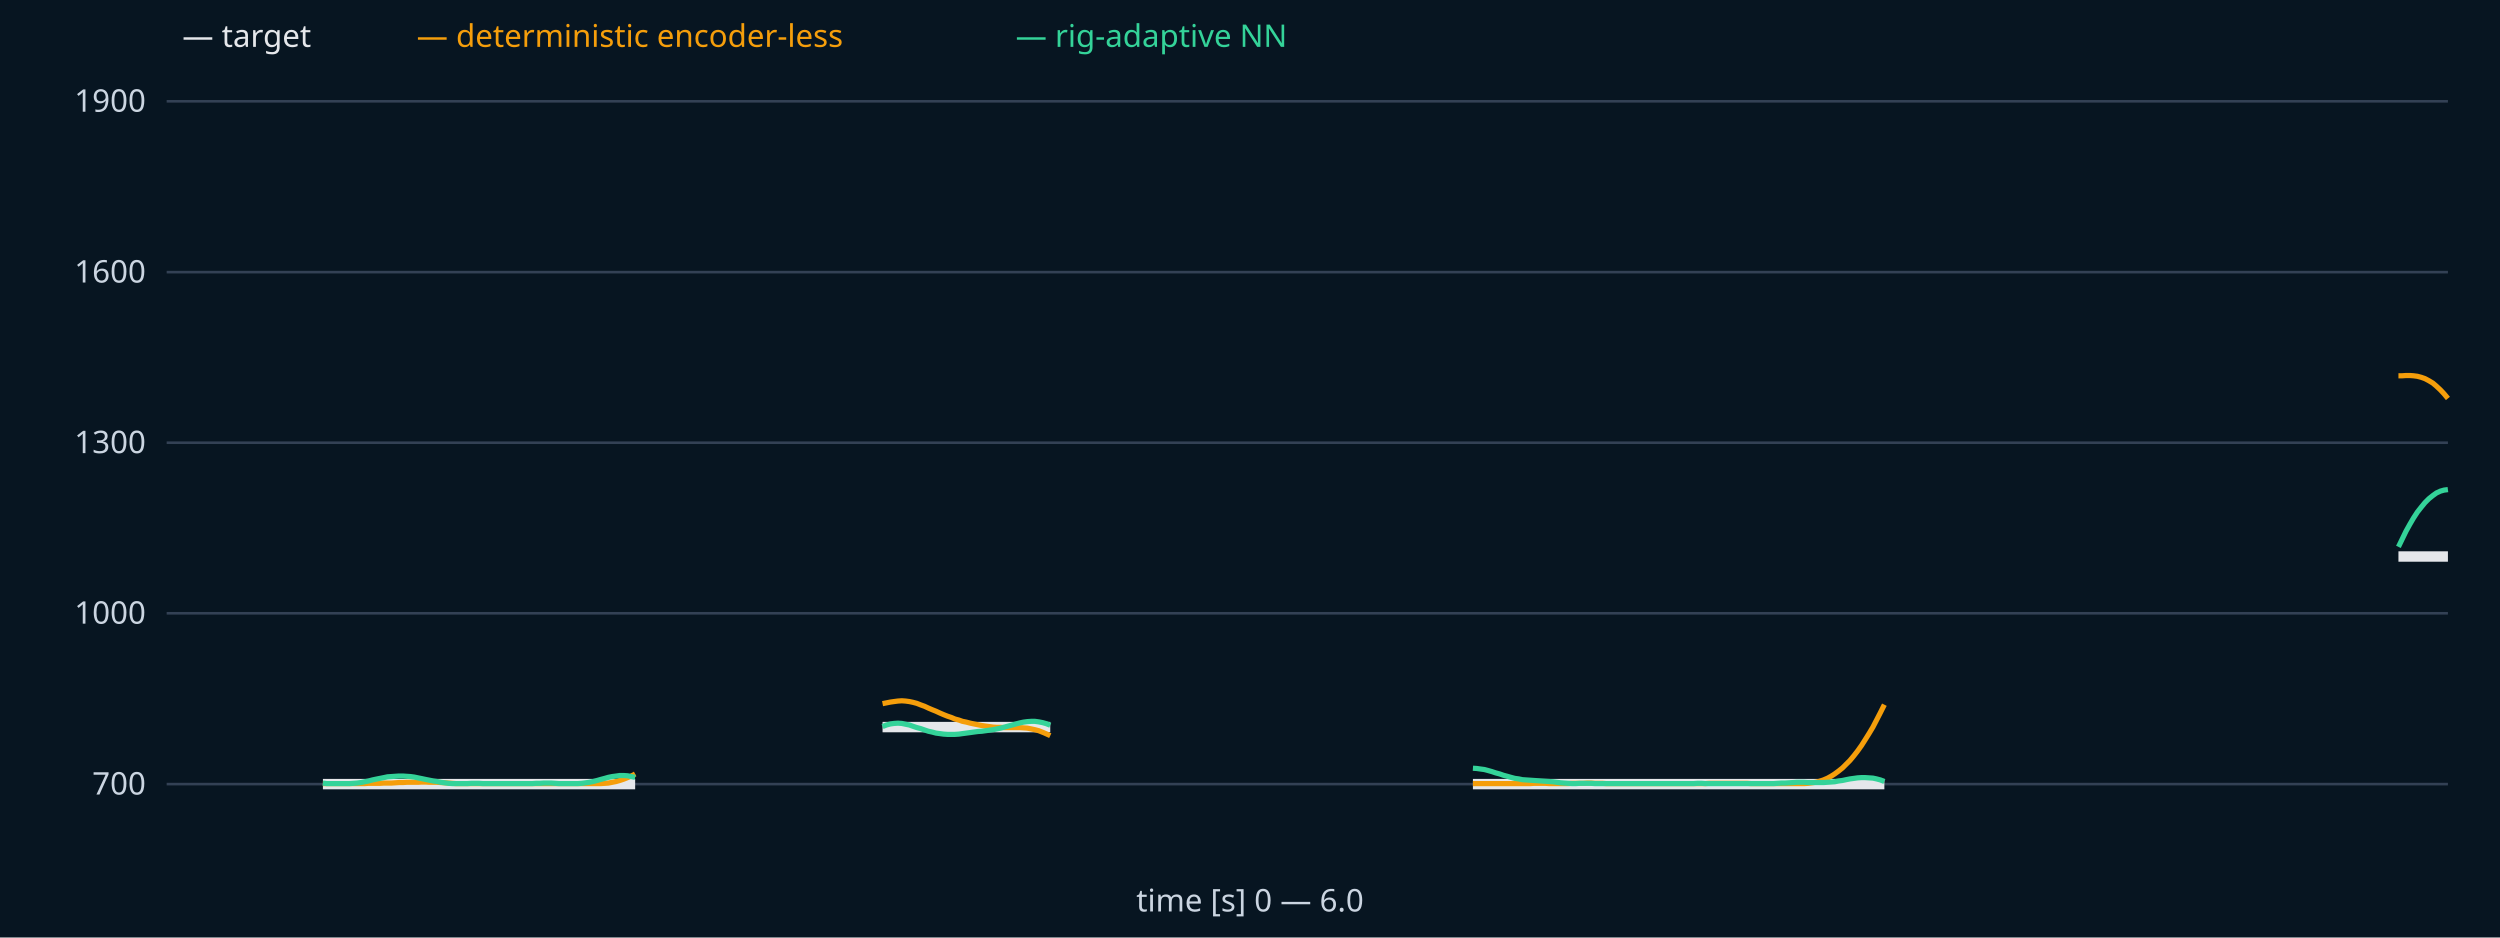
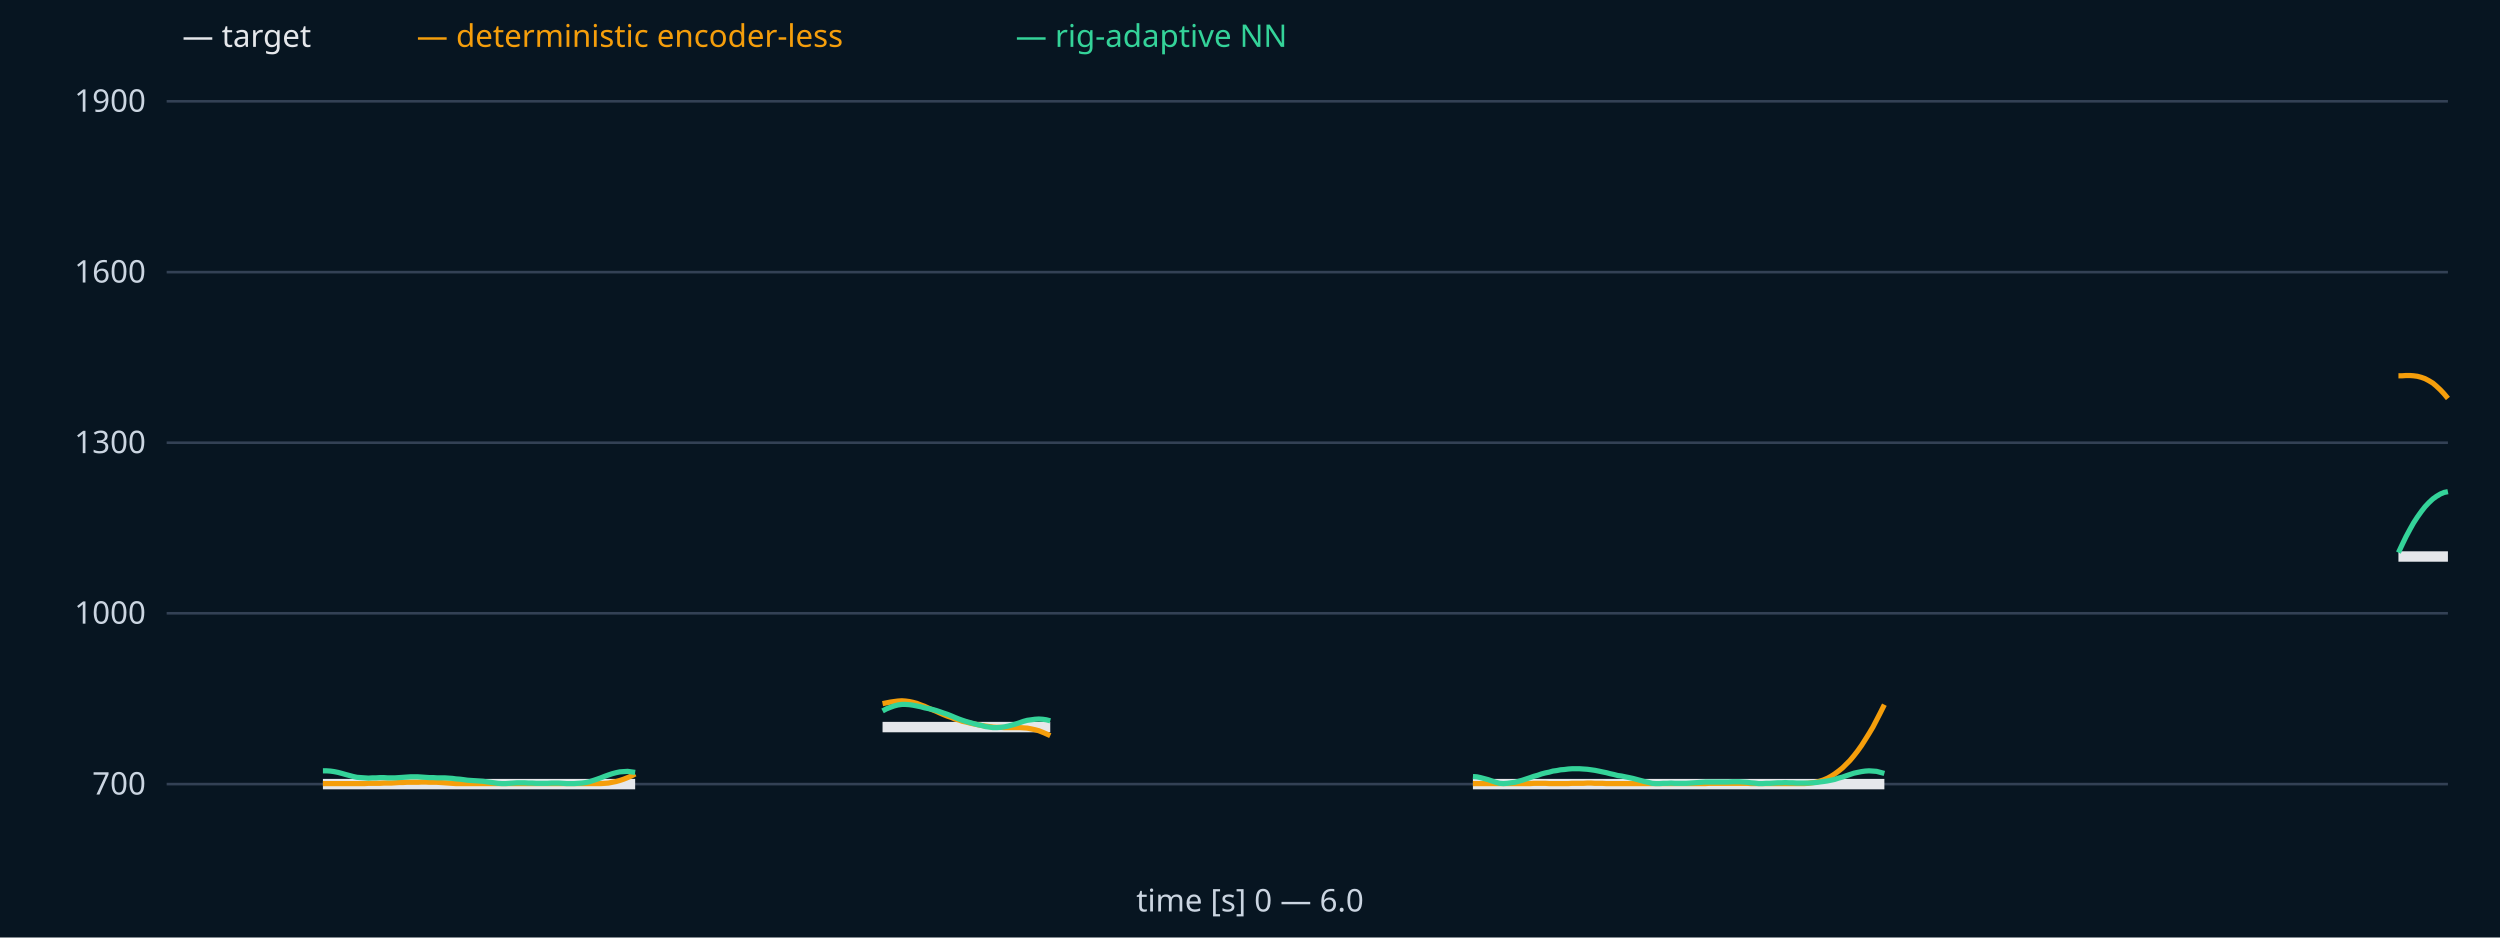
<svg xmlns="http://www.w3.org/2000/svg" width="960" height="360" viewBox="0 0 960 360">
  <rect width="100%" height="100%" fill="#071521" />
  <g font-family="sans-serif" font-size="12" fill="#cbd5e1">
    <line x1="64" y1="301.1" x2="940" y2="301.1" stroke="#334155" />
    <text x="56" y="305.1" text-anchor="end">700</text>
    <line x1="64" y1="235.5" x2="940" y2="235.5" stroke="#334155" />
    <text x="56" y="239.5" text-anchor="end">1000</text>
    <line x1="64" y1="170.0" x2="940" y2="170.0" stroke="#334155" />
    <text x="56" y="174.0" text-anchor="end">1300</text>
    <line x1="64" y1="104.5" x2="940" y2="104.5" stroke="#334155" />
    <text x="56" y="108.5" text-anchor="end">1600</text>
    <line x1="64" y1="38.9" x2="940" y2="38.9" stroke="#334155" />
    <text x="56" y="42.9" text-anchor="end">1900</text>
    <polyline points="124.0,301.1 125.4,301.1 126.9,301.1 128.3,301.1 129.8,301.1 131.3,301.1 132.7,301.1 134.2,301.1 135.7,301.1 137.1,301.1 138.6,301.1 140.0,301.1 141.5,301.1 143.0,301.1 144.4,301.1 145.9,301.1 147.4,301.1 148.8,301.1 150.3,301.1 151.7,301.1 153.2,301.1 154.7,301.1 156.1,301.1 157.6,301.1 159.1,301.1 160.5,301.1 162.0,301.1 163.4,301.1 164.9,301.1 166.4,301.1 167.8,301.1 169.3,301.1 170.8,301.1 172.2,301.1 173.7,301.1 175.1,301.1 176.6,301.1 178.1,301.1 179.5,301.1 181.0,301.1 182.5,301.1 183.9,301.1 185.4,301.1 186.8,301.1 188.3,301.1 189.8,301.1 191.2,301.1 192.7,301.1 194.2,301.1 195.6,301.1 197.1,301.1 198.5,301.1 200.0,301.1 201.5,301.1 202.9,301.1 204.4,301.1 205.9,301.1 207.3,301.1 208.8,301.1 210.2,301.1 211.7,301.1 213.2,301.1 214.6,301.1 216.1,301.1 217.6,301.1 219.0,301.1 220.5,301.1 221.9,301.1 223.4,301.1 224.9,301.1 226.3,301.1 227.8,301.1 229.3,301.1 230.7,301.1 232.2,301.1 233.6,301.1 235.1,301.1 236.6,301.1 238.0,301.1 239.5,301.1 241.0,301.1 242.4,301.1 243.9,301.1" fill="none" stroke="#e5e7eb" stroke-width="4" />
    <polyline points="338.9,279.2 340.4,279.2 341.9,279.2 343.3,279.2 344.8,279.2 346.3,279.2 347.7,279.2 349.2,279.2 350.6,279.2 352.1,279.2 353.6,279.2 355.0,279.2 356.5,279.2 357.9,279.2 359.4,279.2 360.9,279.2 362.3,279.2 363.8,279.2 365.3,279.2 366.7,279.2 368.2,279.2 369.6,279.2 371.1,279.2 372.6,279.2 374.0,279.2 375.5,279.2 377.0,279.2 378.4,279.2 379.9,279.2 381.3,279.2 382.8,279.2 384.3,279.2 385.7,279.2 387.2,279.2 388.7,279.2 390.1,279.2 391.6,279.2 393.0,279.2 394.5,279.2 396.0,279.2 397.4,279.2 398.9,279.2 400.4,279.2 401.8,279.2 403.3,279.2" fill="none" stroke="#e5e7eb" stroke-width="4" />
    <polyline points="565.6,301.1 567.1,301.1 568.5,301.1 570.0,301.1 571.5,301.1 572.9,301.1 574.4,301.1 575.9,301.1 577.3,301.1 578.8,301.1 580.2,301.1 581.7,301.1 583.2,301.1 584.6,301.1 586.1,301.1 587.6,301.1 589.0,301.1 590.5,301.1 591.9,301.1 593.4,301.1 594.9,301.1 596.3,301.1 597.8,301.1 599.3,301.1 600.7,301.1 602.2,301.1 603.6,301.1 605.1,301.1 606.6,301.1 608.0,301.1 609.5,301.1 611.0,301.1 612.4,301.1 613.9,301.1 615.3,301.1 616.8,301.1 618.3,301.1 619.7,301.1 621.2,301.1 622.7,301.1 624.1,301.1 625.6,301.1 627.0,301.1 628.5,301.1 630.0,301.1 631.4,301.1 632.9,301.1 634.4,301.1 635.8,301.1 637.3,301.1 638.7,301.1 640.2,301.1 641.7,301.1 643.1,301.1 644.6,301.1 646.1,301.1 647.5,301.1 649.0,301.1 650.4,301.1 651.9,301.1 653.4,301.1 654.8,301.1 656.3,301.1 657.7,301.1 659.2,301.1 660.7,301.1 662.1,301.1 663.6,301.1 665.1,301.1 666.5,301.1 668.0,301.1 669.4,301.1 670.9,301.1 672.4,301.1 673.8,301.1 675.3,301.1 676.8,301.1 678.2,301.1 679.7,301.1 681.1,301.1 682.6,301.1 684.1,301.1 685.5,301.1 687.0,301.1 688.5,301.1 689.9,301.1 691.4,301.1 692.8,301.1 694.3,301.1 695.8,301.1 697.2,301.1 698.7,301.1 700.2,301.1 701.6,301.1 703.1,301.1 704.5,301.1 706.0,301.1 707.5,301.1 708.9,301.1 710.4,301.1 711.9,301.1 713.3,301.1 714.8,301.1 716.2,301.1 717.7,301.1 719.2,301.1 720.6,301.1 722.1,301.1 723.6,301.1" fill="none" stroke="#e5e7eb" stroke-width="4" />
    <polyline points="921.0,213.7 922.5,213.7 923.9,213.7 925.4,213.7 926.8,213.7 928.3,213.7 929.8,213.7 931.2,213.7 932.7,213.7 934.2,213.7 935.6,213.7 937.1,213.7 938.5,213.7 940.0,213.7" fill="none" stroke="#e5e7eb" stroke-width="4" />
    <polyline points="124.0,300.9 125.4,300.9 126.9,300.9 128.3,300.9 129.8,300.9 131.3,300.9 132.7,300.9 134.2,300.9 135.7,300.9 137.1,300.9 138.6,300.9 140.0,300.9 141.5,300.8 143.0,300.8 144.4,300.8 145.9,300.8 147.4,300.7 148.8,300.7 150.3,300.7 151.7,300.6 153.2,300.5 154.7,300.5 156.1,300.4 157.6,300.4 159.1,300.4 160.5,300.4 162.0,300.3 163.4,300.3 164.9,300.4 166.4,300.4 167.8,300.4 169.3,300.5 170.8,300.6 172.2,300.7 173.7,300.8 175.1,300.9 176.6,300.9 178.1,300.9 179.5,300.9 181.0,300.9 182.5,300.9 183.9,300.9 185.4,300.9 186.8,300.9 188.3,300.9 189.8,300.9 191.2,300.9 192.7,300.9 194.2,300.9 195.6,300.9 197.1,300.9 198.5,300.9 200.0,300.9 201.5,300.9 202.9,300.9 204.4,300.9 205.9,300.9 207.3,300.9 208.8,300.9 210.2,300.9 211.7,300.9 213.2,300.9 214.6,300.9 216.1,300.9 217.6,300.9 219.0,300.9 220.5,300.9 221.9,300.9 223.4,300.9 224.9,300.9 226.3,300.9 227.8,300.9 229.3,300.9 230.7,300.9 232.2,300.8 233.6,300.7 235.1,300.4 236.6,300.1 238.0,299.7 239.5,299.2 241.0,298.6 242.4,298.0 243.9,297.2" fill="none" stroke="#f59e0b" stroke-width="2" />
    <polyline points="338.9,270.2 340.4,269.9 341.9,269.6 343.3,269.4 344.8,269.2 346.3,269.1 347.7,269.2 349.2,269.4 350.6,269.7 352.1,270.1 353.6,270.7 355.0,271.2 356.5,271.9 357.9,272.5 359.4,273.1 360.9,273.8 362.3,274.4 363.8,275.0 365.3,275.5 366.7,276.1 368.2,276.5 369.6,277.0 371.1,277.3 372.6,277.7 374.0,278.0 375.5,278.3 377.0,278.6 378.4,278.8 379.9,279.0 381.3,279.2 382.8,279.3 384.3,279.3 385.7,279.4 387.2,279.4 388.7,279.4 390.1,279.4 391.6,279.4 393.0,279.5 394.5,279.6 396.0,279.9 397.4,280.2 398.9,280.6 400.4,281.2 401.8,281.8 403.3,282.5" fill="none" stroke="#f59e0b" stroke-width="2" />
    <polyline points="565.6,300.9 567.1,300.9 568.5,300.9 570.0,300.9 571.5,300.9 572.9,300.9 574.4,300.9 575.9,300.9 577.3,300.9 578.8,300.9 580.2,300.9 581.7,300.9 583.2,300.9 584.6,300.9 586.1,300.9 587.6,300.9 589.0,300.8 590.5,300.8 591.9,300.8 593.4,300.8 594.9,300.9 596.3,300.9 597.8,300.9 599.3,300.9 600.7,300.9 602.2,300.9 603.6,300.8 605.1,300.8 606.6,300.8 608.0,300.8 609.5,300.7 611.0,300.7 612.4,300.8 613.9,300.8 615.3,300.8 616.8,300.9 618.3,300.9 619.7,300.9 621.2,300.9 622.7,300.9 624.1,300.9 625.6,300.9 627.0,300.9 628.5,300.9 630.0,300.9 631.4,300.9 632.9,300.9 634.4,300.9 635.8,300.9 637.3,300.9 638.7,300.9 640.2,300.9 641.7,300.9 643.1,300.9 644.6,300.9 646.1,300.9 647.5,300.9 649.0,300.9 650.4,300.9 651.9,300.9 653.4,300.9 654.8,300.9 656.3,300.8 657.7,300.8 659.2,300.8 660.7,300.8 662.1,300.8 663.6,300.8 665.1,300.8 666.5,300.8 668.0,300.8 669.4,300.8 670.9,300.8 672.4,300.9 673.8,300.9 675.3,300.9 676.8,300.9 678.2,300.9 679.7,300.9 681.1,300.9 682.6,300.9 684.1,300.9 685.5,300.9 687.0,300.9 688.5,300.9 689.9,300.9 691.4,300.9 692.8,300.9 694.3,300.8 695.8,300.6 697.2,300.4 698.7,300.0 700.2,299.5 701.6,298.9 703.1,298.1 704.5,297.2 706.0,296.1 707.5,294.9 708.9,293.5 710.4,292.0 711.9,290.2 713.3,288.4 714.8,286.3 716.2,284.1 717.7,281.7 719.2,279.2 720.6,276.5 722.1,273.6 723.6,270.6" fill="none" stroke="#f59e0b" stroke-width="2" />
    <polyline points="921.0,144.3 922.5,144.3 923.9,144.2 925.4,144.2 926.8,144.3 928.3,144.5 929.8,144.9 931.2,145.4 932.7,146.2 934.2,147.1 935.6,148.3 937.1,149.7 938.5,151.2 940.0,153.0" fill="none" stroke="#f59e0b" stroke-width="2" />
-     <polyline points="124.0,300.7 125.4,300.9 126.9,300.9 128.3,300.9 129.8,300.9 131.3,300.9 132.7,300.9 134.2,300.9 135.7,300.8 137.1,300.7 138.6,300.5 140.0,300.2 141.5,299.9 143.0,299.5 144.4,299.2 145.9,298.9 147.4,298.6 148.8,298.3 150.3,298.2 151.7,298.1 153.2,298.0 154.7,298.0 156.1,298.1 157.6,298.2 159.1,298.4 160.5,298.7 162.0,299.0 163.4,299.3 164.9,299.6 166.4,299.9 167.8,300.1 169.3,300.4 170.8,300.6 172.2,300.8 173.7,300.9 175.1,300.9 176.6,300.9 178.1,300.9 179.5,300.9 181.0,300.8 182.5,300.8 183.9,300.8 185.4,300.9 186.8,300.9 188.3,300.9 189.8,300.9 191.2,300.9 192.7,300.9 194.2,300.9 195.6,300.9 197.1,300.9 198.5,300.9 200.0,300.9 201.5,300.9 202.9,300.9 204.4,300.9 205.9,300.8 207.3,300.8 208.8,300.7 210.2,300.7 211.7,300.7 213.2,300.8 214.6,300.9 216.1,300.9 217.6,300.9 219.0,300.9 220.5,300.9 221.9,300.9 223.4,300.8 224.9,300.6 226.3,300.4 227.8,300.1 229.3,299.7 230.7,299.3 232.2,298.9 233.6,298.5 235.1,298.2 236.6,298.0 238.0,297.8 239.5,297.8 241.0,297.9 242.4,298.2 243.9,298.5" fill="none" stroke="#34d399" stroke-width="2" />
-     <polyline points="338.9,279.0 340.4,278.4 341.9,278.0 343.3,277.8 344.8,277.7 346.3,277.8 347.7,278.1 349.2,278.4 350.6,278.9 352.1,279.4 353.6,279.8 355.0,280.3 356.5,280.8 357.9,281.1 359.4,281.5 360.9,281.7 362.3,281.9 363.8,282.0 365.3,282.0 366.7,282.0 368.2,281.9 369.6,281.7 371.1,281.5 372.6,281.3 374.0,281.1 375.5,280.9 377.0,280.8 378.4,280.6 379.9,280.4 381.3,280.2 382.8,279.9 384.3,279.6 385.7,279.2 387.2,278.8 388.7,278.4 390.1,278.0 391.6,277.6 393.0,277.3 394.5,277.1 396.0,277.0 397.4,277.0 398.9,277.2 400.4,277.5 401.8,277.9 403.3,278.5" fill="none" stroke="#34d399" stroke-width="2" />
-     <polyline points="565.6,295.0 567.1,295.1 568.5,295.3 570.0,295.5 571.5,295.9 572.9,296.3 574.4,296.8 575.9,297.2 577.3,297.7 578.8,298.1 580.2,298.5 581.7,298.9 583.2,299.1 584.6,299.4 586.1,299.5 587.6,299.6 589.0,299.7 590.5,299.8 591.9,299.9 593.4,300.0 594.9,300.1 596.3,300.2 597.8,300.4 599.3,300.6 600.7,300.7 602.2,300.8 603.6,300.9 605.1,300.9 606.6,300.8 608.0,300.8 609.5,300.8 611.0,300.8 612.4,300.9 613.9,300.9 615.3,300.9 616.8,300.9 618.3,300.9 619.7,300.9 621.2,300.9 622.7,300.9 624.1,300.9 625.6,300.9 627.0,300.9 628.5,300.9 630.0,300.9 631.4,300.9 632.9,300.9 634.4,300.9 635.8,300.9 637.3,300.9 638.7,300.9 640.2,300.9 641.7,300.9 643.1,300.9 644.6,300.9 646.1,300.9 647.5,300.9 649.0,300.9 650.4,300.9 651.9,300.8 653.4,300.8 654.8,300.9 656.3,300.9 657.7,300.9 659.2,300.9 660.7,300.9 662.1,300.9 663.6,300.9 665.1,300.9 666.5,300.9 668.0,300.9 669.4,300.9 670.9,300.9 672.4,300.9 673.8,300.9 675.3,300.9 676.8,300.9 678.2,300.9 679.7,300.9 681.1,300.9 682.6,300.8 684.1,300.7 685.5,300.7 687.0,300.6 688.5,300.5 689.9,300.4 691.4,300.4 692.8,300.4 694.3,300.5 695.8,300.5 697.2,300.5 698.7,300.5 700.2,300.5 701.6,300.4 703.1,300.3 704.5,300.2 706.0,299.9 707.5,299.7 708.9,299.4 710.4,299.1 711.9,298.9 713.3,298.7 714.8,298.6 716.2,298.6 717.7,298.7 719.2,298.8 720.6,299.1 722.1,299.5 723.6,300.1" fill="none" stroke="#34d399" stroke-width="2" />
-     <polyline points="921.0,210.0 922.5,206.9 923.9,204.0 925.4,201.3 926.8,198.9 928.3,196.6 929.8,194.7 931.2,193.0 932.7,191.5 934.2,190.3 935.6,189.3 937.1,188.6 938.5,188.2 940.0,188.0" fill="none" stroke="#34d399" stroke-width="2" />
+     <polyline points="124.0,296.0 125.4,296.0 126.9,296.1 128.3,296.3 129.8,296.6 131.3,297.0 132.7,297.4 134.2,297.8 135.7,298.2 137.1,298.5 138.6,298.6 140.0,298.7 141.5,298.8 143.0,298.7 144.4,298.7 145.9,298.6 147.4,298.6 148.8,298.7 150.3,298.7 151.7,298.7 153.2,298.6 154.7,298.5 156.1,298.4 157.6,298.3 159.1,298.3 160.5,298.3 162.0,298.4 163.4,298.5 164.9,298.6 166.4,298.6 167.8,298.7 169.3,298.7 170.8,298.7 172.2,298.8 173.7,298.9 175.1,299.1 176.6,299.2 178.1,299.4 179.5,299.6 181.0,299.7 182.5,299.8 183.9,299.9 185.4,300.0 186.8,300.2 188.3,300.4 189.8,300.6 191.2,300.8 192.7,300.9 194.2,300.9 195.6,300.8 197.1,300.7 198.5,300.6 200.0,300.6 201.5,300.6 202.9,300.7 204.4,300.7 205.9,300.8 207.3,300.8 208.8,300.8 210.2,300.8 211.7,300.7 213.2,300.7 214.6,300.7 216.1,300.8 217.6,300.9 219.0,300.9 220.5,300.9 221.9,300.8 223.4,300.7 224.9,300.5 226.3,300.2 227.8,299.7 229.3,299.2 230.7,298.7 232.2,298.1 233.6,297.6 235.1,297.1 236.6,296.7 238.0,296.4 239.5,296.3 241.0,296.2 242.4,296.4 243.9,296.6" fill="none" stroke="#34d399" stroke-width="2" />
+     <polyline points="338.9,273.0 340.4,272.2 341.9,271.6 343.3,271.1 344.8,270.7 346.3,270.5 347.7,270.5 349.2,270.6 350.6,270.8 352.1,271.1 353.6,271.4 355.0,271.8 356.5,272.1 357.9,272.4 359.4,272.8 360.9,273.3 362.3,273.8 363.8,274.3 365.3,274.9 366.7,275.5 368.2,276.1 369.6,276.6 371.1,277.1 372.6,277.5 374.0,277.9 375.5,278.3 377.0,278.6 378.4,279.0 379.9,279.2 381.3,279.4 382.8,279.4 384.3,279.3 385.7,279.1 387.2,278.8 388.7,278.4 390.1,278.0 391.6,277.5 393.0,277.0 394.5,276.6 396.0,276.4 397.4,276.2 398.9,276.1 400.4,276.2 401.8,276.4 403.3,276.8" fill="none" stroke="#34d399" stroke-width="2" />
+     <polyline points="565.6,298.2 567.1,298.3 568.5,298.6 570.0,299.0 571.5,299.4 572.9,299.9 574.4,300.4 575.9,300.8 577.3,300.9 578.8,300.8 580.2,300.6 581.7,300.4 583.2,300.0 584.6,299.6 586.1,299.1 587.6,298.6 589.0,298.1 590.5,297.7 591.9,297.2 593.4,296.8 594.9,296.5 596.3,296.1 597.8,295.9 599.3,295.6 600.7,295.5 602.2,295.3 603.6,295.2 605.1,295.2 606.6,295.2 608.0,295.3 609.5,295.4 611.0,295.6 612.4,295.8 613.9,296.1 615.3,296.4 616.8,296.7 618.3,297.1 619.7,297.4 621.2,297.8 622.7,298.0 624.1,298.3 625.6,298.6 627.0,298.9 628.5,299.3 630.0,299.7 631.4,300.1 632.9,300.4 634.4,300.8 635.8,300.9 637.3,300.9 638.7,300.8 640.2,300.8 641.7,300.7 643.1,300.8 644.6,300.8 646.1,300.8 647.5,300.8 649.0,300.7 650.4,300.6 651.9,300.5 653.4,300.4 654.8,300.3 656.3,300.3 657.7,300.3 659.2,300.3 660.7,300.3 662.1,300.3 663.6,300.3 665.1,300.2 666.5,300.2 668.0,300.2 669.4,300.3 670.9,300.4 672.4,300.6 673.8,300.7 675.3,300.9 676.8,300.9 678.2,300.8 679.7,300.8 681.1,300.7 682.6,300.6 684.1,300.6 685.5,300.5 687.0,300.6 688.5,300.6 689.9,300.7 691.4,300.7 692.8,300.7 694.3,300.7 695.8,300.6 697.2,300.5 698.7,300.3 700.2,300.1 701.6,299.9 703.1,299.6 704.5,299.3 706.0,298.8 707.5,298.4 708.9,297.9 710.4,297.4 711.9,296.9 713.3,296.6 714.8,296.3 716.2,296.1 717.7,296.0 719.2,296.1 720.6,296.2 722.1,296.6 723.6,297.0" fill="none" stroke="#34d399" stroke-width="2" />
+     <polyline points="921.0,212.2 922.5,209.0 923.9,206.1 925.4,203.3 926.8,200.8 928.3,198.5 929.8,196.4 931.2,194.6 932.7,193.0 934.2,191.6 935.6,190.6 937.1,189.7 938.5,189.1 940.0,188.8" fill="none" stroke="#34d399" stroke-width="2" />
    <text x="70" y="18" fill="#e5e7eb">— target</text>
    <text x="160" y="18" fill="#f59e0b">— deterministic encoder-less</text>
    <text x="390" y="18" fill="#34d399">— rig-adaptive NN</text>
    <text x="480.0" y="350" text-anchor="middle">time [s] 0 — 6.0</text>
  </g>
</svg>
